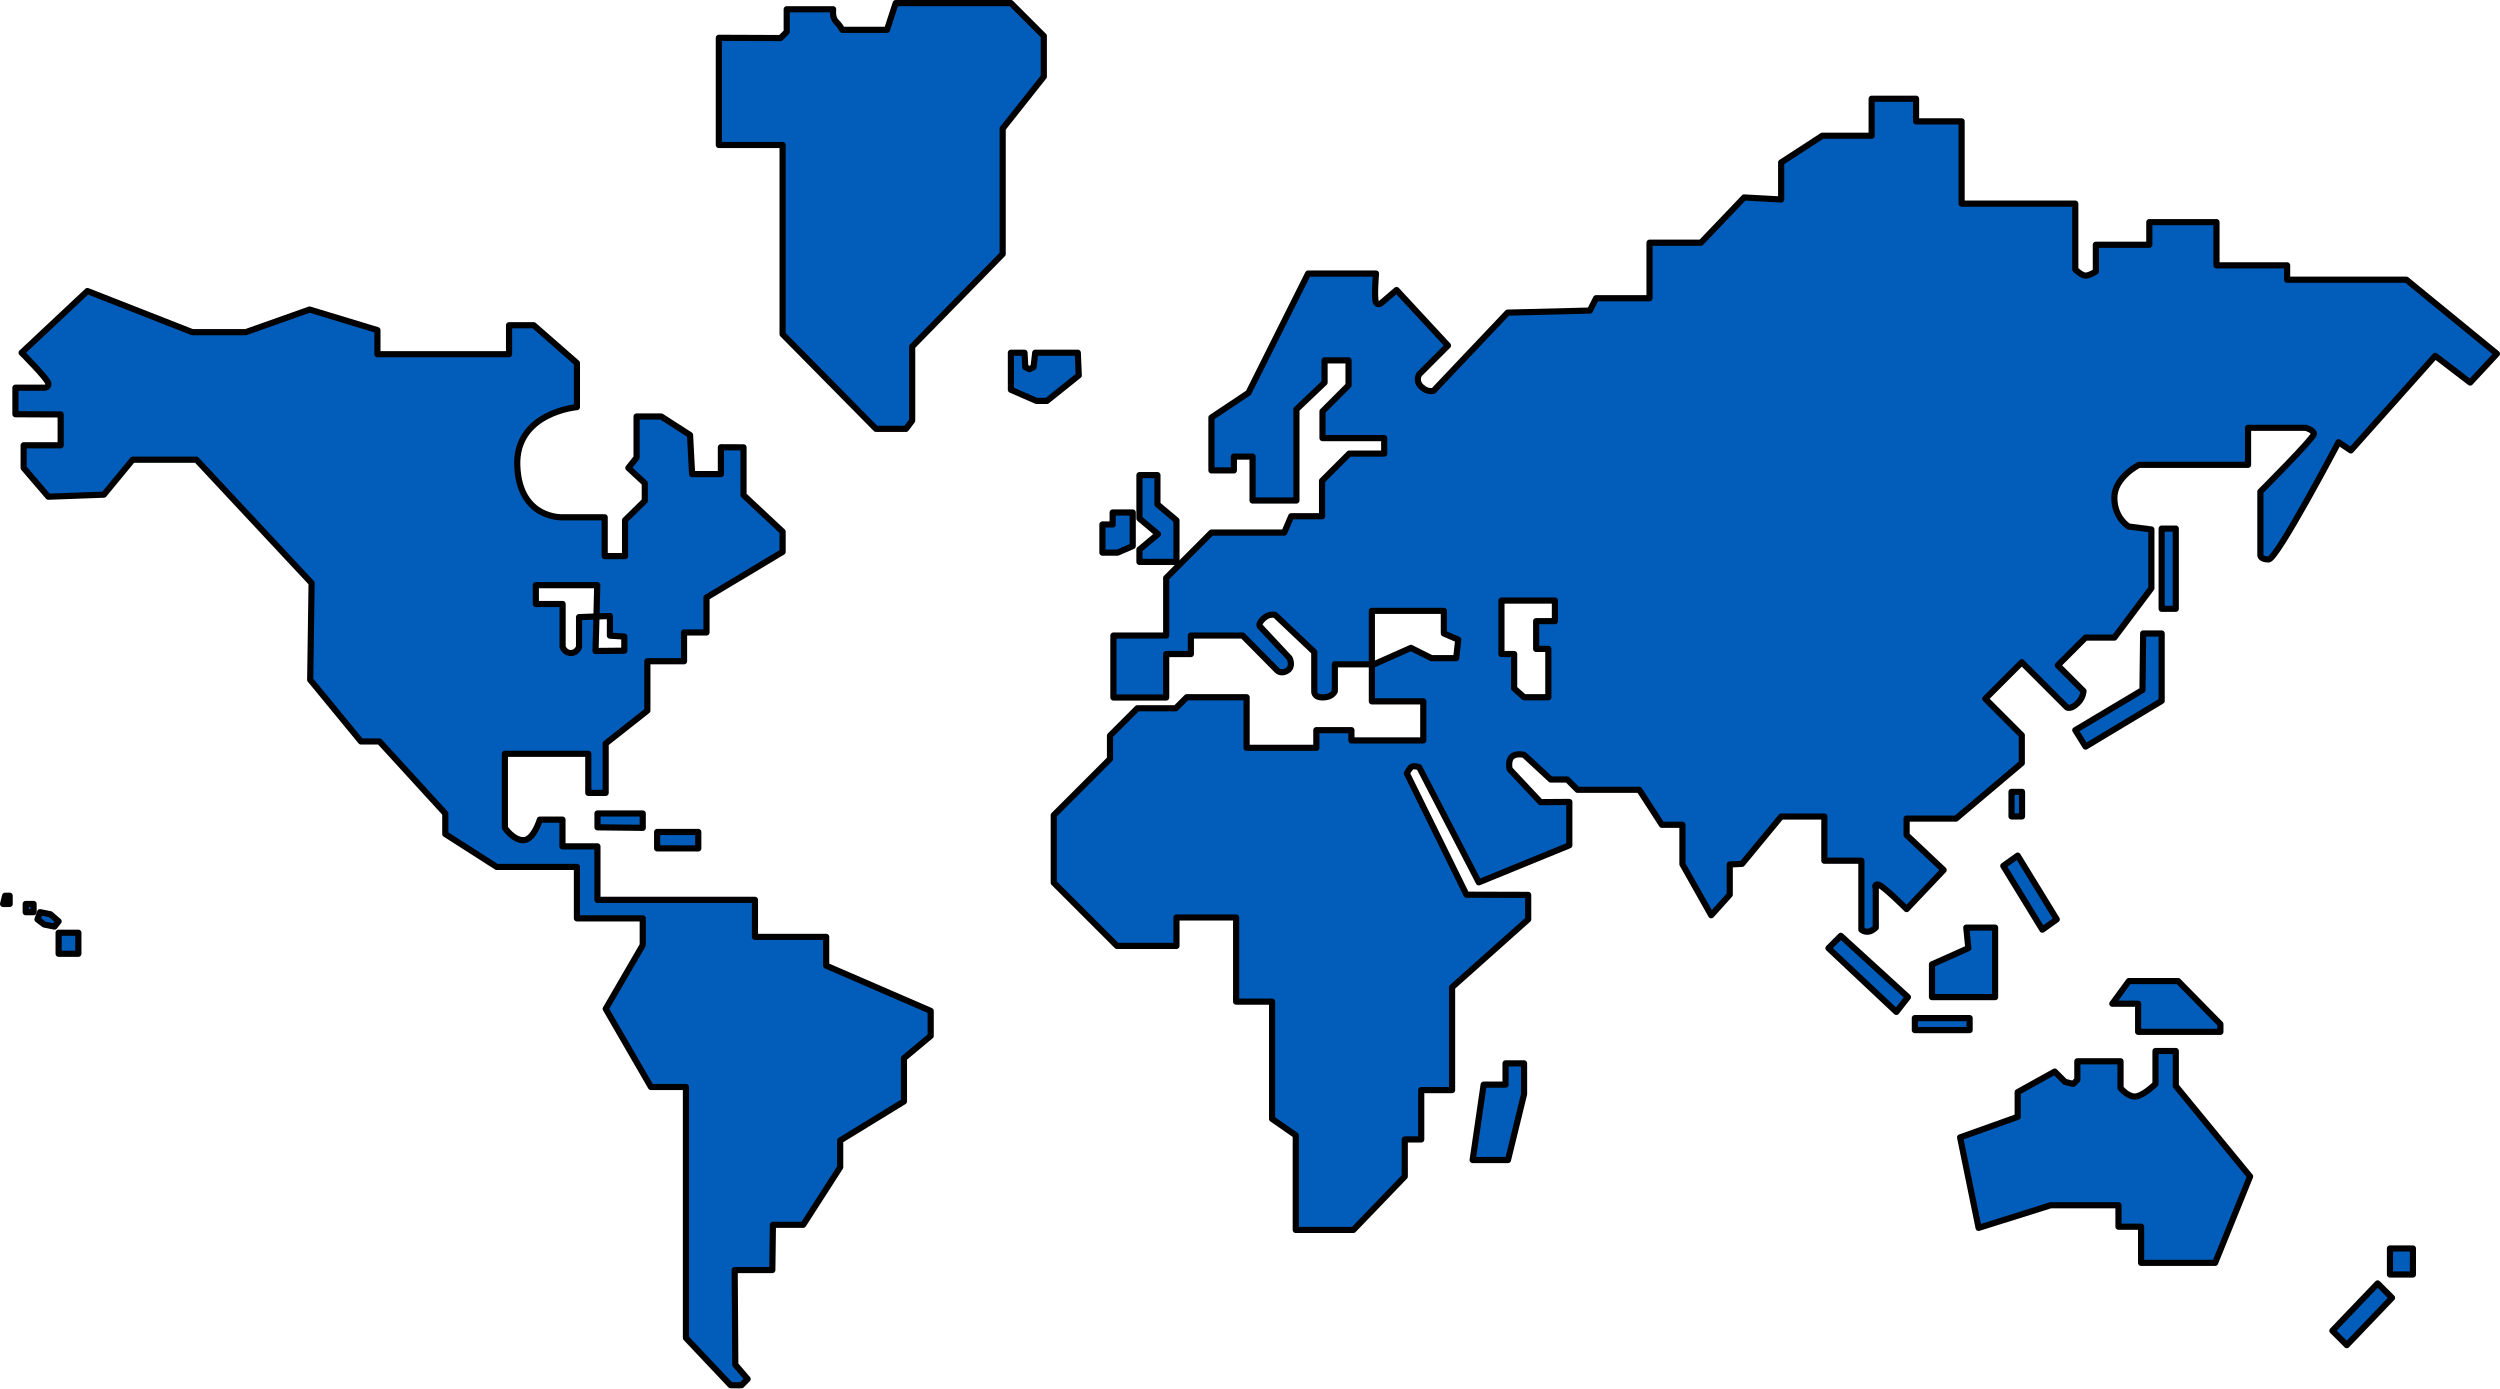
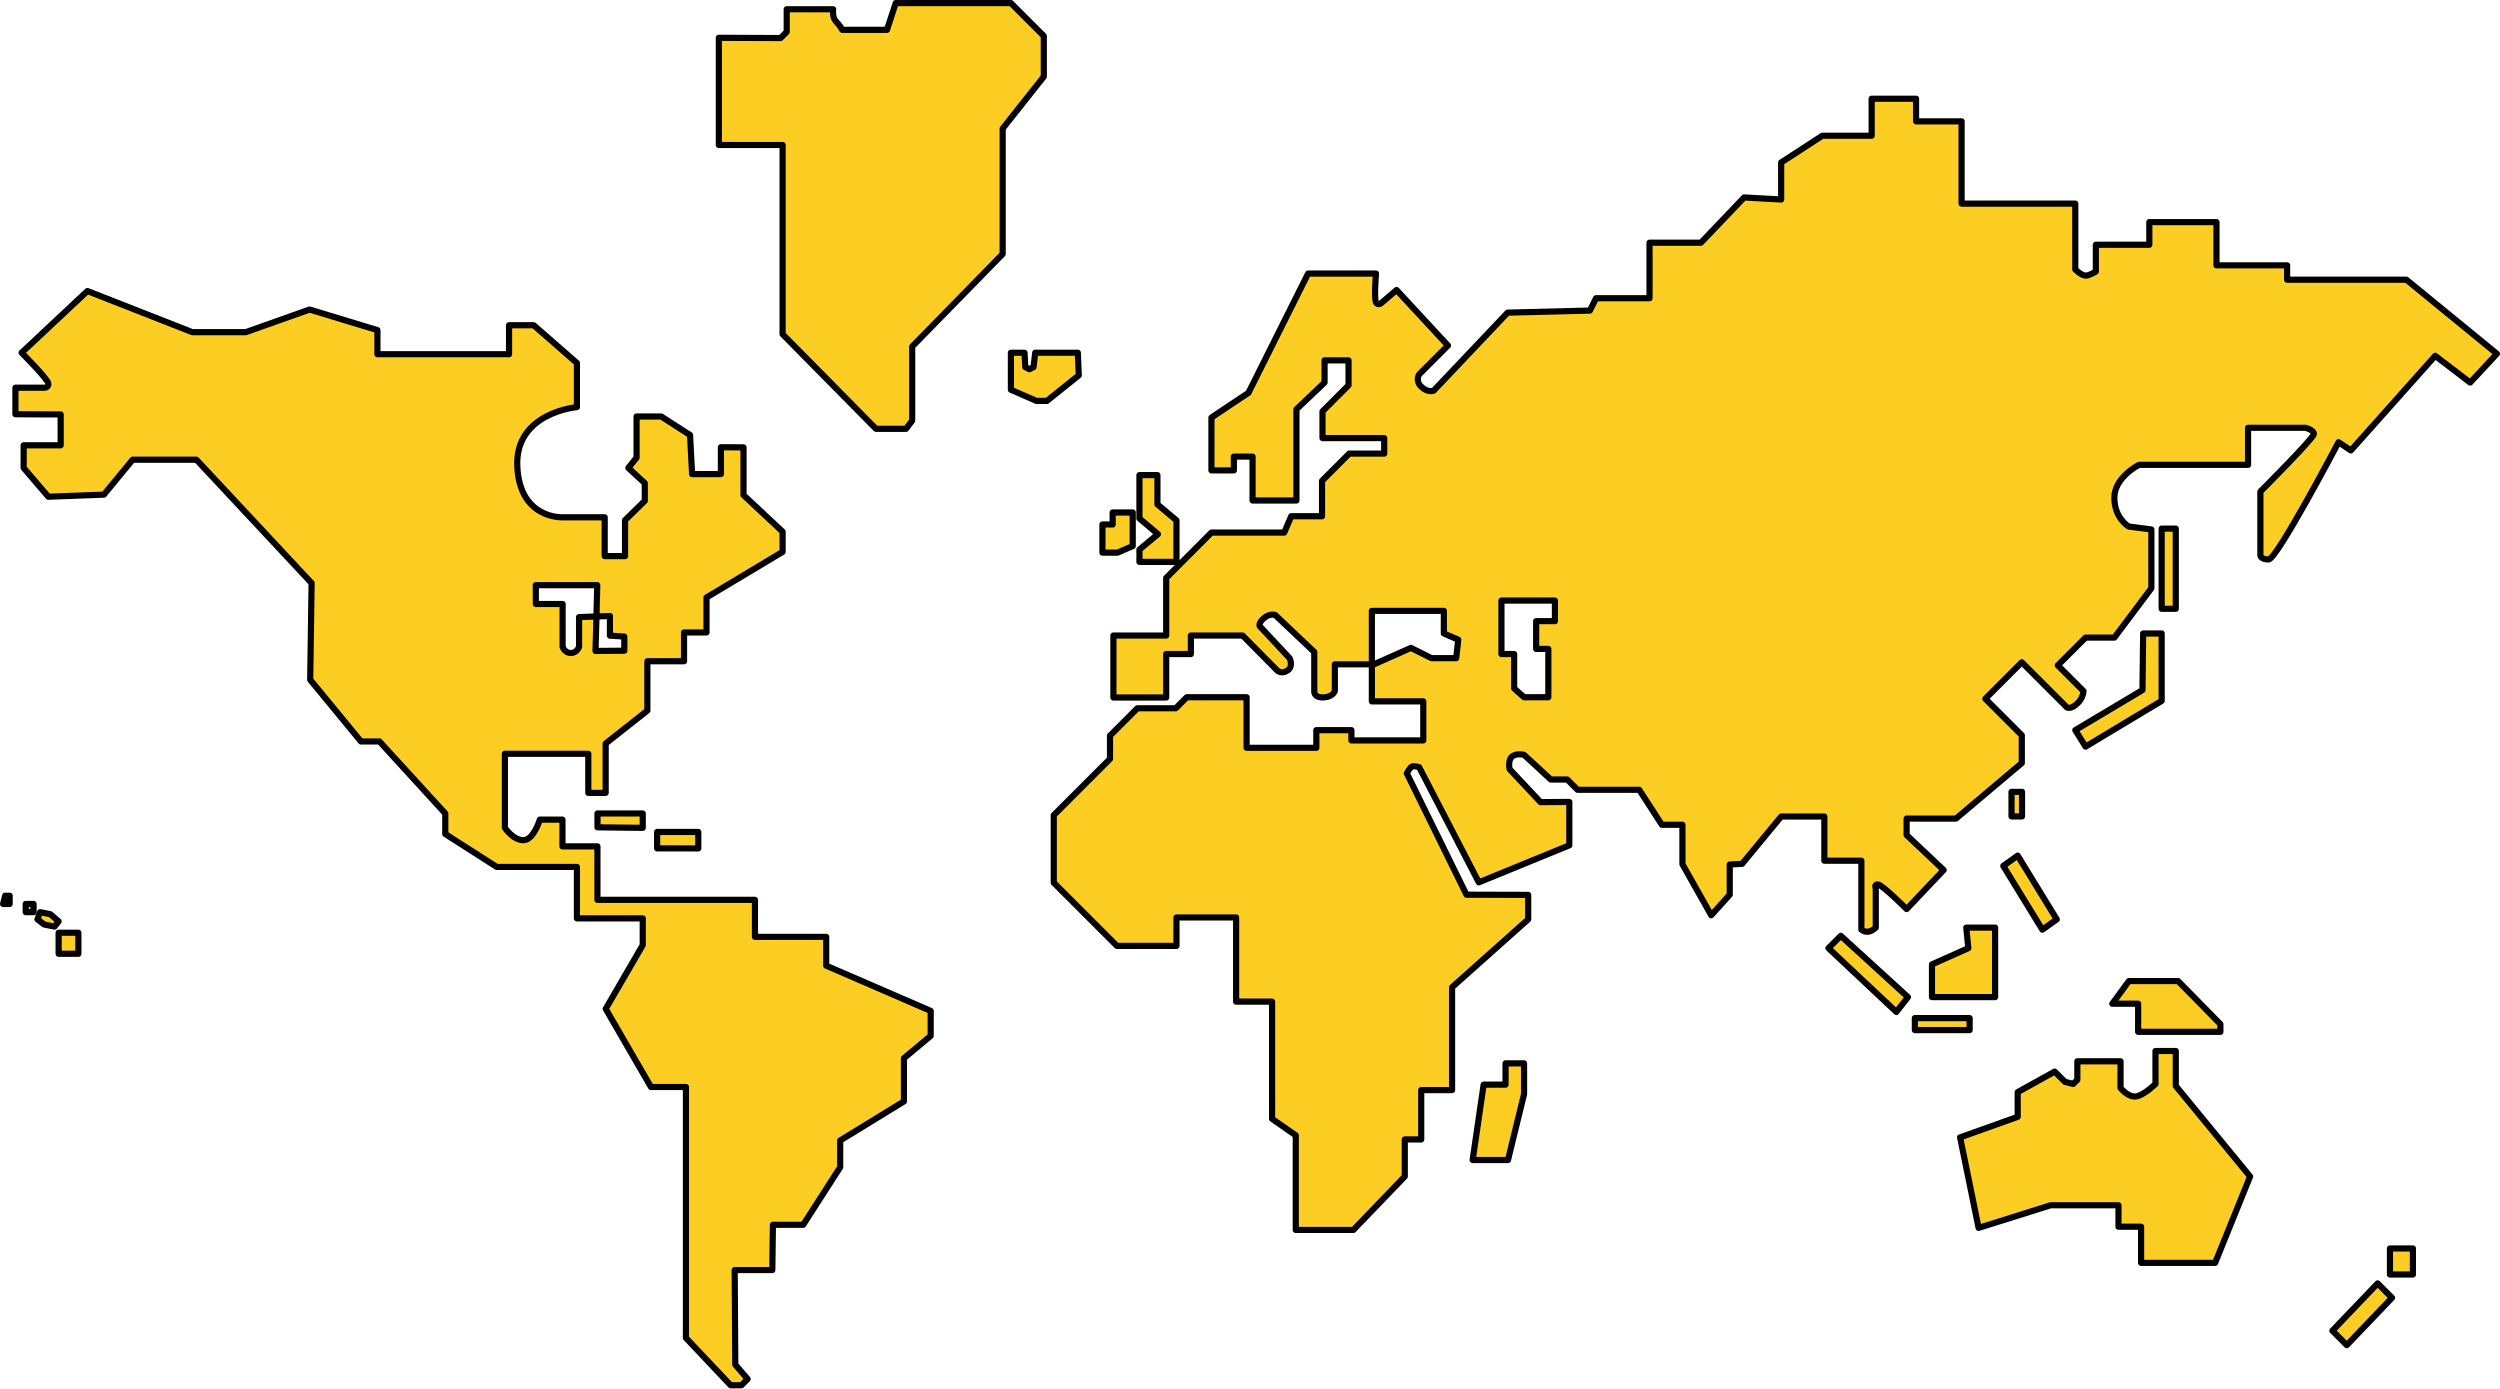
<svg xmlns="http://www.w3.org/2000/svg" viewBox="0 0 1215.5 675">
  <defs>
    <style>
      .cls-1 {
-         fill: #015db9;
+         fill: #FCCD23;
        stroke: #000;
        stroke-linecap: round;
        stroke-linejoin: round;
        stroke-width: 3px;
      }
    </style>
  </defs>
  <g id="Layer_2" data-name="Layer 2">
    <g id="worldmap">
      <g id="worldmap-2" data-name="worldmap">
        <g>
          <rect class="cls-1" x="28.5" y="453.5" width="9.6" height="10.22" />
          <polygon class="cls-1" points="19.5 443.5 24.5 444.5 28.5 447.95 26.5 450.5 21.5 449.5 18.21 447 19.5 443.5" />
          <rect class="cls-1" x="12.5" y="439.5" width="3.83" height="4" />
          <polygon class="cls-1" points="2.5 435.5 4.69 435.5 4.69 439.5 1.5 439.5 2.5 435.5" />
        </g>
        <path class="cls-1" d="M382.5,4.5h22.57s-.57,4,1.43,6a17.27,17.27,0,0,1,3,4h21.75l4.25-13h56l16,16V37.25l-20,25.25v61l-44,45v36l-3,4H425.9l-45.4-46v-92l-31,0V18.38l30,.12,3-3Z" />
        <polygon class="cls-1" points="493.5 171.5 498.12 171.5 498.5 178.5 500.5 179.5 502.5 178.5 503.33 171.5 524.03 171.5 524.5 182.5 509 194.92 503.9 194.92 491.5 189.5 491.5 171.5 493.5 171.5" />
        <polygon class="cls-1" points="290.5 395.5 290.5 402.24 312.5 402.5 312.5 395.5 290.5 395.5" />
        <polygon class="cls-1" points="319.5 404.5 319.5 412.47 339.5 412.5 339.5 404.5 319.5 404.5" />
        <polygon class="cls-1" points="536 255 540.97 255 540.97 249.17 550.73 249.17 550.73 265.5 543.37 268.69 536 268.69 536 255" />
        <polygon class="cls-1" points="554 231 562.74 231 562.74 245.23 572 253 572 273.2 554 273.2 554 267.19 563 259.68 554 252.1 554 231" />
        <rect class="cls-1" x="1051" y="257" width="6.86" height="39" />
        <polygon class="cls-1" points="1042 308 1051 308 1051 340.77 1014 363 1009 355 1041.67 335.5 1042 308" />
        <rect class="cls-1" x="978" y="385" width="5.11" height="11.94" />
        <polygon class="cls-1" points="974 421 981 416 1000 447 993 452 974 421" />
        <polygon class="cls-1" points="956 451 970.02 451 970.02 484.79 939.33 484.79 939.33 468.88 957 461 956 451" />
        <polygon class="cls-1" points="889 461 895 455 927.64 484.79 922 492 889 461" />
        <rect class="cls-1" x="931" y="495" width="26.63" height="5.84" />
        <polygon class="cls-1" points="732 517 732 527.35 721.35 527.35 716 564 733.18 564 741 532 741 517 732 517" />
        <polygon class="cls-1" points="1027 488 1039.56 488 1039.56 501.68 1079.55 501.68 1079.55 497.92 1059 477 1035.06 477 1027 488" />
        <path class="cls-1" d="M1048,511h9.87v17L1094,572l-17,42h-36V596.43h-11V586H997l-35,11-9-44,28-10V531l18-10,5,5,4,1,2-2v-9h21v13s4,5,8,4,9-6,9-6Z" />
        <rect class="cls-1" x="1162" y="607" width="11.16" height="12.66" />
        <polygon class="cls-1" points="1156 624 1163 631 1141 654 1134 647 1156 624" />
        <path class="cls-1" d="M401.69,469.5v-14H367.06v-18H290.47v-26h-17v-13h-11s-3,10-8,10-9-6-9-6v-36h40.56v19h8.44v-24l20.28-16v-24h17.83v-14H343.5v-17l37-22.18V258.5l-19-17.78V217.5l-11-.05V230.5h-14l-1-19-14-9h-12v20l-4,5,8,7.4v8.6l-9.6,9.42v17.46H294V251.51H273.5s-21,1-22-25,29-28.57,29-28.57V176.5l-21-18.37h-12v14.08h-64V160.5l-33-10-31,11h-26l-51-20-32,30s13,13,13,15a1.79,1.79,0,0,1-1.73,2H7.5v12.9l22,.1v15h-18v11l12,14,27-1,14-17h31l56,60-.68,47,24.68,30h9l32,35v10l25,16h39v25h32v13l-18,31,22,38h17v122l21.73,23h5.27l3-3-6-7-.3-46h18.3l.29-22H390.5l18-28v-13l31-19v-21l13-10.85V491.5ZM260.5,284.5h29.88L290,299.73l6.54-.23v9.55l7,.45v6.87l-14,.13.46-16.77-8.46.31V314.5s-1,3-4,3-4-3-4-3V293.66h-13Z" />
        <path class="cls-1" d="M1170,136h-58v-7h-34.35V108H1045v11h-26v13s-3,2-5,2-5-3-5-3V99H953.73V59H931.59V48H910V66H886L866,79V97l-18-1-21,22H802v27H776l-3,6-40,1-36,38s-3,1-6-2a4.74,4.74,0,0,1-1-6l14-14-25-27-7,6s-2,2-3,0,0-14,0-14H636l-29,58-18,12v25.71h10.91V222L609,222v21.35h21.32V199L644,186V175.21h11.66v12.11L643,200v13h30v7.54H656l-13.22,13.23V251h-15l-3.38,7.93H589L567,281V309H541.34v30.13H567V318h12v-9h25.17L621,326s2,2,5,0,1-6,1-6l-14-15s-2-1,1-4,6-2,6-2l19,18v19s-.47,3.16,4.27,3.08S649,336,649,336V323h18V297h35v11l7,3-1,9H696l-10-5-18,8h-1v18h25v19H657.06v-5H640v8.58H606.1V339H577l-5.35,5.36H553l-13.32,13.32V369l-27.34,27.34v32.84l30.72,30.72H572V446.07h29V487h17.49v57L630,552v46h28l25-26V554h8V530h15V480l37-33V435.09L713,435l-29-59a14.39,14.39,0,0,1,2-3c1-1,4,0,4,0l29,56,44-18V389.9l-14,.1-15-16s-1-4,1-6,6-1,6-1l13,12h8l5,5h30l11,17h10v19.17L832,445l9-10V420.31l6-.31,19-23h21v21.48h18V452a4.38,4.38,0,0,0,3,1c2,0,4-2,4-2V431.86s-1-1.86,1-1.86,14,12,14,12l18-19-18-17v-8h24l32-27V357.48l-17.74-17.74L983,322l22,22s2,1,5-2a9.29,9.29,0,0,0,3-6l-12.5-12.5L1014,310h14l18-24V257.43L1035,256s-7-4-7-14,12-16,12-16h53V208h28s4,1,4,3-26,28-26,28v31s0,2,4,2,34-57,34-57l6,4,41-46,17,13,13-14ZM756,302h-9.12v13.5h5.92V339H741l-4.82-4.28V318H730V292h26Z" />
      </g>
    </g>
  </g>
</svg>
